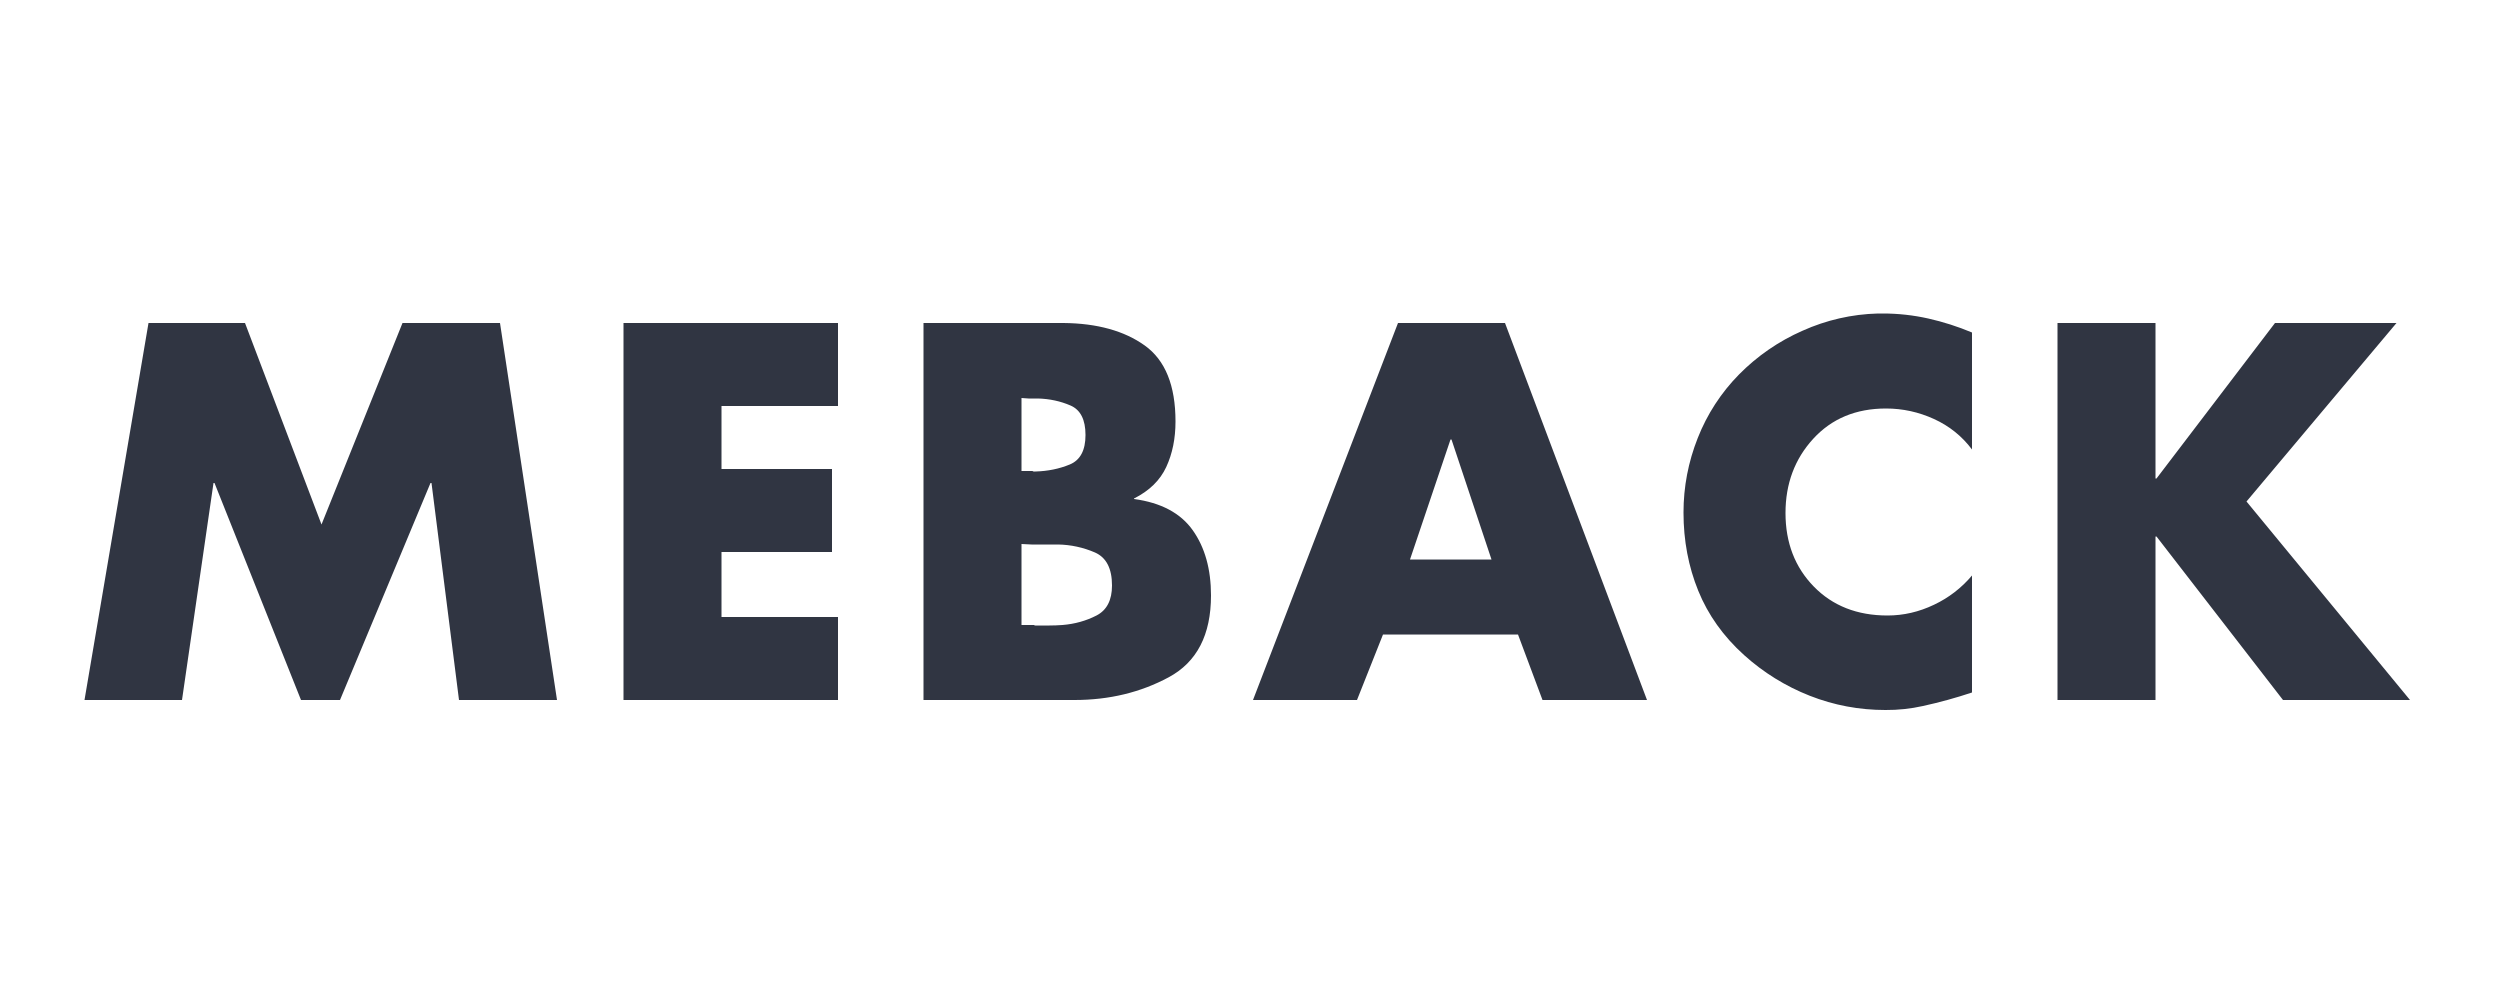
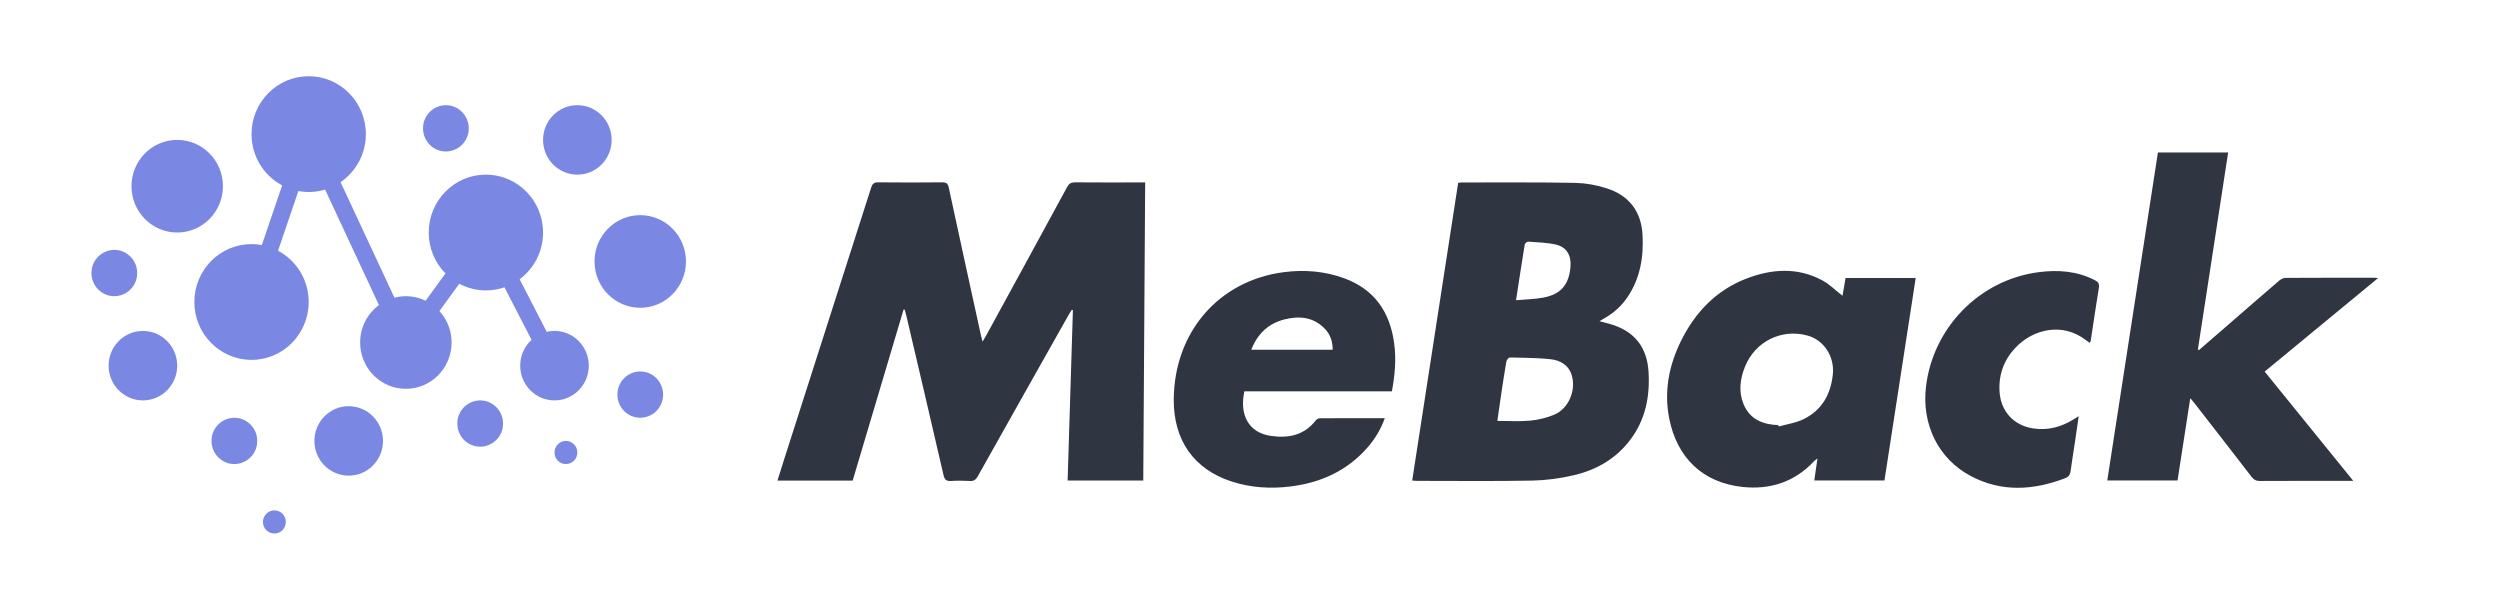
- <svg xmlns="http://www.w3.org/2000/svg" width="100" height="40" viewBox="0 0 100 40">
-   <path d="m7.28 28 1.26-8.68h.04L12.04 28h1.56l3.62-8.68h.04l1.1 8.68h3.92L20 12.92h-3.9l-3.24 8.06-3.06-8.06H5.94L3.38 28h3.9zm26.24 0v-3.32h-4.66v-2.6h4.42v-3.32h-4.42v-2.52h4.66v-3.32h-8.58V28h8.58zm9.46 0c1.387 0 2.643-.303 3.77-.91 1.127-.607 1.69-1.697 1.69-3.27 0-1.053-.243-1.923-.73-2.61-.487-.687-1.27-1.103-2.35-1.25v-.02c.613-.307 1.043-.727 1.29-1.26.247-.533.37-1.14.37-1.82 0-1.44-.41-2.453-1.23-3.04-.82-.587-1.903-.887-3.25-.9h-5.6V28h6.04zm-1.56-9.14h-.07a.068.068 0 0 1-.05-.02h-.44v-2.92l.28.02h.38c.467.013.9.107 1.3.28.4.173.6.567.6 1.18s-.21 1.007-.63 1.18c-.42.173-.877.267-1.37.28zm.56 6.16h-.57a.068.068 0 0 1-.05-.02h-.5v-3.24l.4.02h1.06a3.87 3.87 0 0 1 1.48.32c.453.2.68.64.68 1.32 0 .587-.207.987-.62 1.2-.413.213-.867.34-1.36.38-.173.013-.347.02-.52.02zM54.28 28l1.04-2.62h5.4L61.7 28h4.18L60.2 12.92h-4.28L50.12 28h4.16zm5.38-5.62H56.4l1.62-4.8h.04l1.6 4.8zm15.76 6.02a6.665 6.665 0 0 0 1.5-.16 19.2 19.2 0 0 0 1.96-.54v-4.68a4.47 4.47 0 0 1-1.52 1.17c-.6.287-1.22.43-1.86.43-1.213 0-2.197-.387-2.95-1.16-.753-.773-1.13-1.753-1.13-2.94 0-1.173.37-2.163 1.11-2.97.74-.807 1.71-1.21 2.91-1.21.667 0 1.307.14 1.92.42.613.28 1.12.687 1.52 1.22V13.3a10.47 10.47 0 0 0-1.75-.56 8.321 8.321 0 0 0-1.83-.2h-.18a7.854 7.854 0 0 0-3.02.69 8.188 8.188 0 0 0-2.54 1.75 7.56 7.56 0 0 0-1.65 2.54c-.38.96-.57 1.953-.57 2.98 0 1.12.197 2.163.59 3.13.393.967 1.003 1.823 1.83 2.57a8.637 8.637 0 0 0 2.63 1.63c.967.38 1.977.57 3.03.57zm10.8-.4v-6.54h.04L91.32 28h5.08l-6.54-7.94 6-7.14H91l-4.74 6.22h-.04v-6.22H82.3V28h3.92z" fill="#303542" fill-rule="nonzero" />
+ <svg xmlns="http://www.w3.org/2000/svg" width="164" height="40" viewBox="0 0 164 40">
+   <g fill="none" fill-rule="evenodd">
+     <path d="M137.405 18.37c.224.116.329.23.28.519-.191 1.136-.351 2.278-.525 3.417-.008.058-.035.113-.06.192-.11-.076-.206-.139-.298-.209-1.505-1.146-3.419-.71-4.58.512-.758.796-1.12 1.765-1.052 2.883.077 1.304.934 2.226 2.203 2.42.94.144 1.795-.079 2.6-.56.11-.065.217-.135.39-.243-.09.627-.17 1.19-.254 1.753-.092.618-.195 1.234-.278 1.852-.032.239-.13.377-.359.465-2.08.794-4.155.93-6.182-.14-2.15-1.134-3.235-3.404-2.946-5.862.453-3.844 3.48-7.014 7.412-7.517 1.255-.16 2.488-.075 3.649.519zm-49.203-.108c1.944.72 2.97 2.185 3.253 4.238.147 1.058.053 2.105-.148 3.173h-9.676c-.336 1.53.272 2.702 1.714 2.918 1.161.173 2.204-.02 2.981-1.028a.38.38 0 0 1 .267-.124l1.959-.006h2.29a5.865 5.865 0 0 1-1.153 1.944c-1.33 1.511-3.031 2.275-4.971 2.528-1.334.174-2.658.096-3.943-.324-2.463-.806-3.792-2.711-3.777-5.367.024-4.407 2.938-7.8 7.204-8.358 1.357-.177 2.702-.074 4 .406zm31.358.14c.467.253.86.652 1.308 1.001l.202-1.167h4.6l-2.049 13.281h-4.604l.208-1.441c-.109.087-.174.127-.225.18-1.281 1.376-2.893 1.877-4.685 1.688-2.599-.275-4.31-1.899-4.82-4.52-.342-1.761-.012-3.452.77-5.04.93-1.892 2.312-3.337 4.274-4.099 1.675-.65 3.378-.773 5.021.117zm-16.195-6.406a7.247 7.247 0 0 1 2.071.37c1.405.457 2.219 1.48 2.311 2.996.09 1.48-.143 2.903-1.002 4.156a4.31 4.31 0 0 1-1.365 1.282l-.453.27c.378.106.704.175 1.014.288 1.386.505 2.112 1.525 2.203 3.028.1 1.638-.206 3.159-1.21 4.48-.935 1.231-2.202 1.955-3.654 2.3a13.11 13.11 0 0 1-2.754.361c-2.53.049-5.06.018-7.591.018-.081 0-.161-.01-.295-.02l3.015-19.53c.088-.01.156-.026.224-.026 2.495.003 4.991-.02 7.486.027zm-41.554-.035c.28-.003.374.09.433.368.693 3.227 1.402 6.45 2.107 9.673.025.114.058.227.105.412.101-.173.174-.29.24-.411 1.772-3.243 3.545-6.484 5.307-9.732.126-.232.264-.312.521-.31 1.4.013 2.8.006 4.201.006h.398l-.125 19.556h-4.962l.346-11.177-.08-.018c-.065.107-.134.212-.195.321-1.99 3.53-3.983 7.06-5.965 10.595-.128.228-.26.323-.52.308-.41-.025-.824-.026-1.234 0-.297.018-.421-.073-.493-.385-.796-3.461-1.61-6.918-2.42-10.375-.037-.16-.081-.318-.122-.477l-.08-.002-3.338 11.214H51c.173-.547.34-1.082.51-1.615 1.88-5.867 3.763-11.732 5.636-17.6.082-.259.19-.355.464-.352 1.4.015 2.801.015 4.201 0zM146.167 10l-1.986 12.927.074.035c.607-.525 1.215-1.05 1.821-1.576 1.14-.99 2.277-1.981 3.422-2.963.117-.1.285-.193.43-.194 1.954-.013 3.908-.009 5.862-.008.043 0 .085.009.21.023l-7.438 6.132 5.815 7.17h-.408c-1.907 0-3.814-.006-5.72.006-.253.001-.403-.086-.555-.283-1.251-1.627-2.513-3.245-3.772-4.865-.058-.074-.121-.144-.24-.284l-.836 5.399h-4.609L141.56 10h4.608zm-31.696 14.056c-.316.784-.431 1.612-.106 2.424.416 1.038 1.278 1.37 2.295 1.408l.029.09c.537-.153 1.108-.231 1.604-.471 1.203-.582 1.806-1.612 1.942-2.96.115-1.145-.572-2.23-1.653-2.532-1.7-.474-3.44.375-4.111 2.04zm-15.428-.604c-.077-.002-.208.163-.226.266-.13.732-.237 1.468-.347 2.203-.085.565-.164 1.132-.244 1.689.737 0 1.442.05 2.138-.016a5.439 5.439 0 0 0 1.596-.39c.93-.395 1.435-1.574 1.155-2.556-.202-.706-.761-1.014-1.402-1.083-.531-.057-1.066-.08-1.6-.093l-1.07-.02zm-14.777-2.5c-1.043.26-1.768.928-2.183 1.991h5.343c-.007-.576-.163-1.006-.513-1.371-.75-.785-1.68-.86-2.647-.62zm15.978-5.099c-.072-.005-.21.114-.222.192-.195 1.184-.374 2.371-.57 3.649.63-.057 1.23-.062 1.811-.175 1.14-.221 1.658-.847 1.76-2.013.066-.748-.254-1.303-.963-1.463-.59-.133-1.209-.145-1.816-.19z" fill="#303542" />
+     <path d="M18 33.481c.414 0 .75.34.75.76 0 .419-.336.759-.75.759a.755.755 0 0 1-.75-.76c0-.419.336-.759.75-.759zm4.875-6.835c1.243 0 2.25 1.02 2.25 2.278s-1.007 2.279-2.25 2.279-2.25-1.02-2.25-2.279c0-1.258 1.007-2.278 2.25-2.278zm-7.5.76c.828 0 1.5.68 1.5 1.518a1.51 1.51 0 0 1-1.5 1.519c-.828 0-1.5-.68-1.5-1.519a1.51 1.51 0 0 1 1.5-1.519zm21.75 1.518c.414 0 .75.34.75.76 0 .419-.336.759-.75.759a.755.755 0 0 1-.75-.76c0-.419.336-.759.75-.759zM31.5 26.266c.828 0 1.5.68 1.5 1.519a1.51 1.51 0 0 1-1.5 1.519c-.828 0-1.5-.68-1.5-1.52a1.51 1.51 0 0 1 1.5-1.518zM42 24.367c.828 0 1.5.68 1.5 1.52a1.51 1.51 0 0 1-1.5 1.518c-.828 0-1.5-.68-1.5-1.519a1.51 1.51 0 0 1 1.5-1.519zM20.25 5C22.321 5 24 6.7 24 8.797c0 1.313-.658 2.47-1.658 3.153l3.533 7.576a2.97 2.97 0 0 1 2.046.202l1.301-1.79a3.81 3.81 0 0 1-1.097-2.685c0-2.097 1.679-3.797 3.75-3.797 2.071 0 3.75 1.7 3.75 3.797a3.808 3.808 0 0 1-1.536 3.065l1.777 3.45a2.23 2.23 0 0 1 .509-.06c1.243 0 2.25 1.021 2.25 2.28 0 1.258-1.007 2.278-2.25 2.278s-2.25-1.02-2.25-2.279c0-.672.287-1.276.744-1.693l-1.777-3.448c-.382.133-.791.205-1.217.205-.63 0-1.225-.158-1.747-.437l-1.302 1.79c.496.541.799 1.267.799 2.064 0 1.678-1.343 3.038-3 3.038s-3-1.36-3-3.038c0-1.009.486-1.903 1.234-2.455l-3.534-7.577a3.707 3.707 0 0 1-1.752.097l-1.332 3.913a3.803 3.803 0 0 1 2.009 3.364c0 2.097-1.679 3.798-3.75 3.798-2.071 0-3.75-1.7-3.75-3.798 0-2.097 1.679-3.797 3.75-3.797.231 0 .457.02.677.061l1.332-3.912A3.803 3.803 0 0 1 16.5 8.797C16.5 6.7 18.179 5 20.25 5zM9.375 21.709c1.243 0 2.25 1.02 2.25 2.278 0 1.259-1.007 2.279-2.25 2.279s-2.25-1.02-2.25-2.279c0-1.258 1.007-2.278 2.25-2.278zM42 14.114c1.657 0 3 1.36 3 3.038 0 1.678-1.343 3.038-3 3.038s-3-1.36-3-3.038c0-1.678 1.343-3.038 3-3.038zM7.5 16.392c.828 0 1.5.68 1.5 1.52a1.51 1.51 0 0 1-1.5 1.518c-.828 0-1.5-.68-1.5-1.519a1.51 1.51 0 0 1 1.5-1.519zm4.125-7.215c1.657 0 3 1.36 3 3.038 0 1.678-1.343 3.038-3 3.038s-3-1.36-3-3.038c0-1.678 1.343-3.038 3-3.038zM37.875 6.9c1.243 0 2.25 1.02 2.25 2.278 0 1.259-1.007 2.279-2.25 2.279s-2.25-1.02-2.25-2.279c0-1.258 1.007-2.278 2.25-2.278zm-8.625 0c.828 0 1.5.68 1.5 1.519a1.51 1.51 0 0 1-1.5 1.519c-.828 0-1.5-.68-1.5-1.52a1.51 1.51 0 0 1 1.5-1.518z" fill="#7B88E3" />
+   </g>
</svg>
